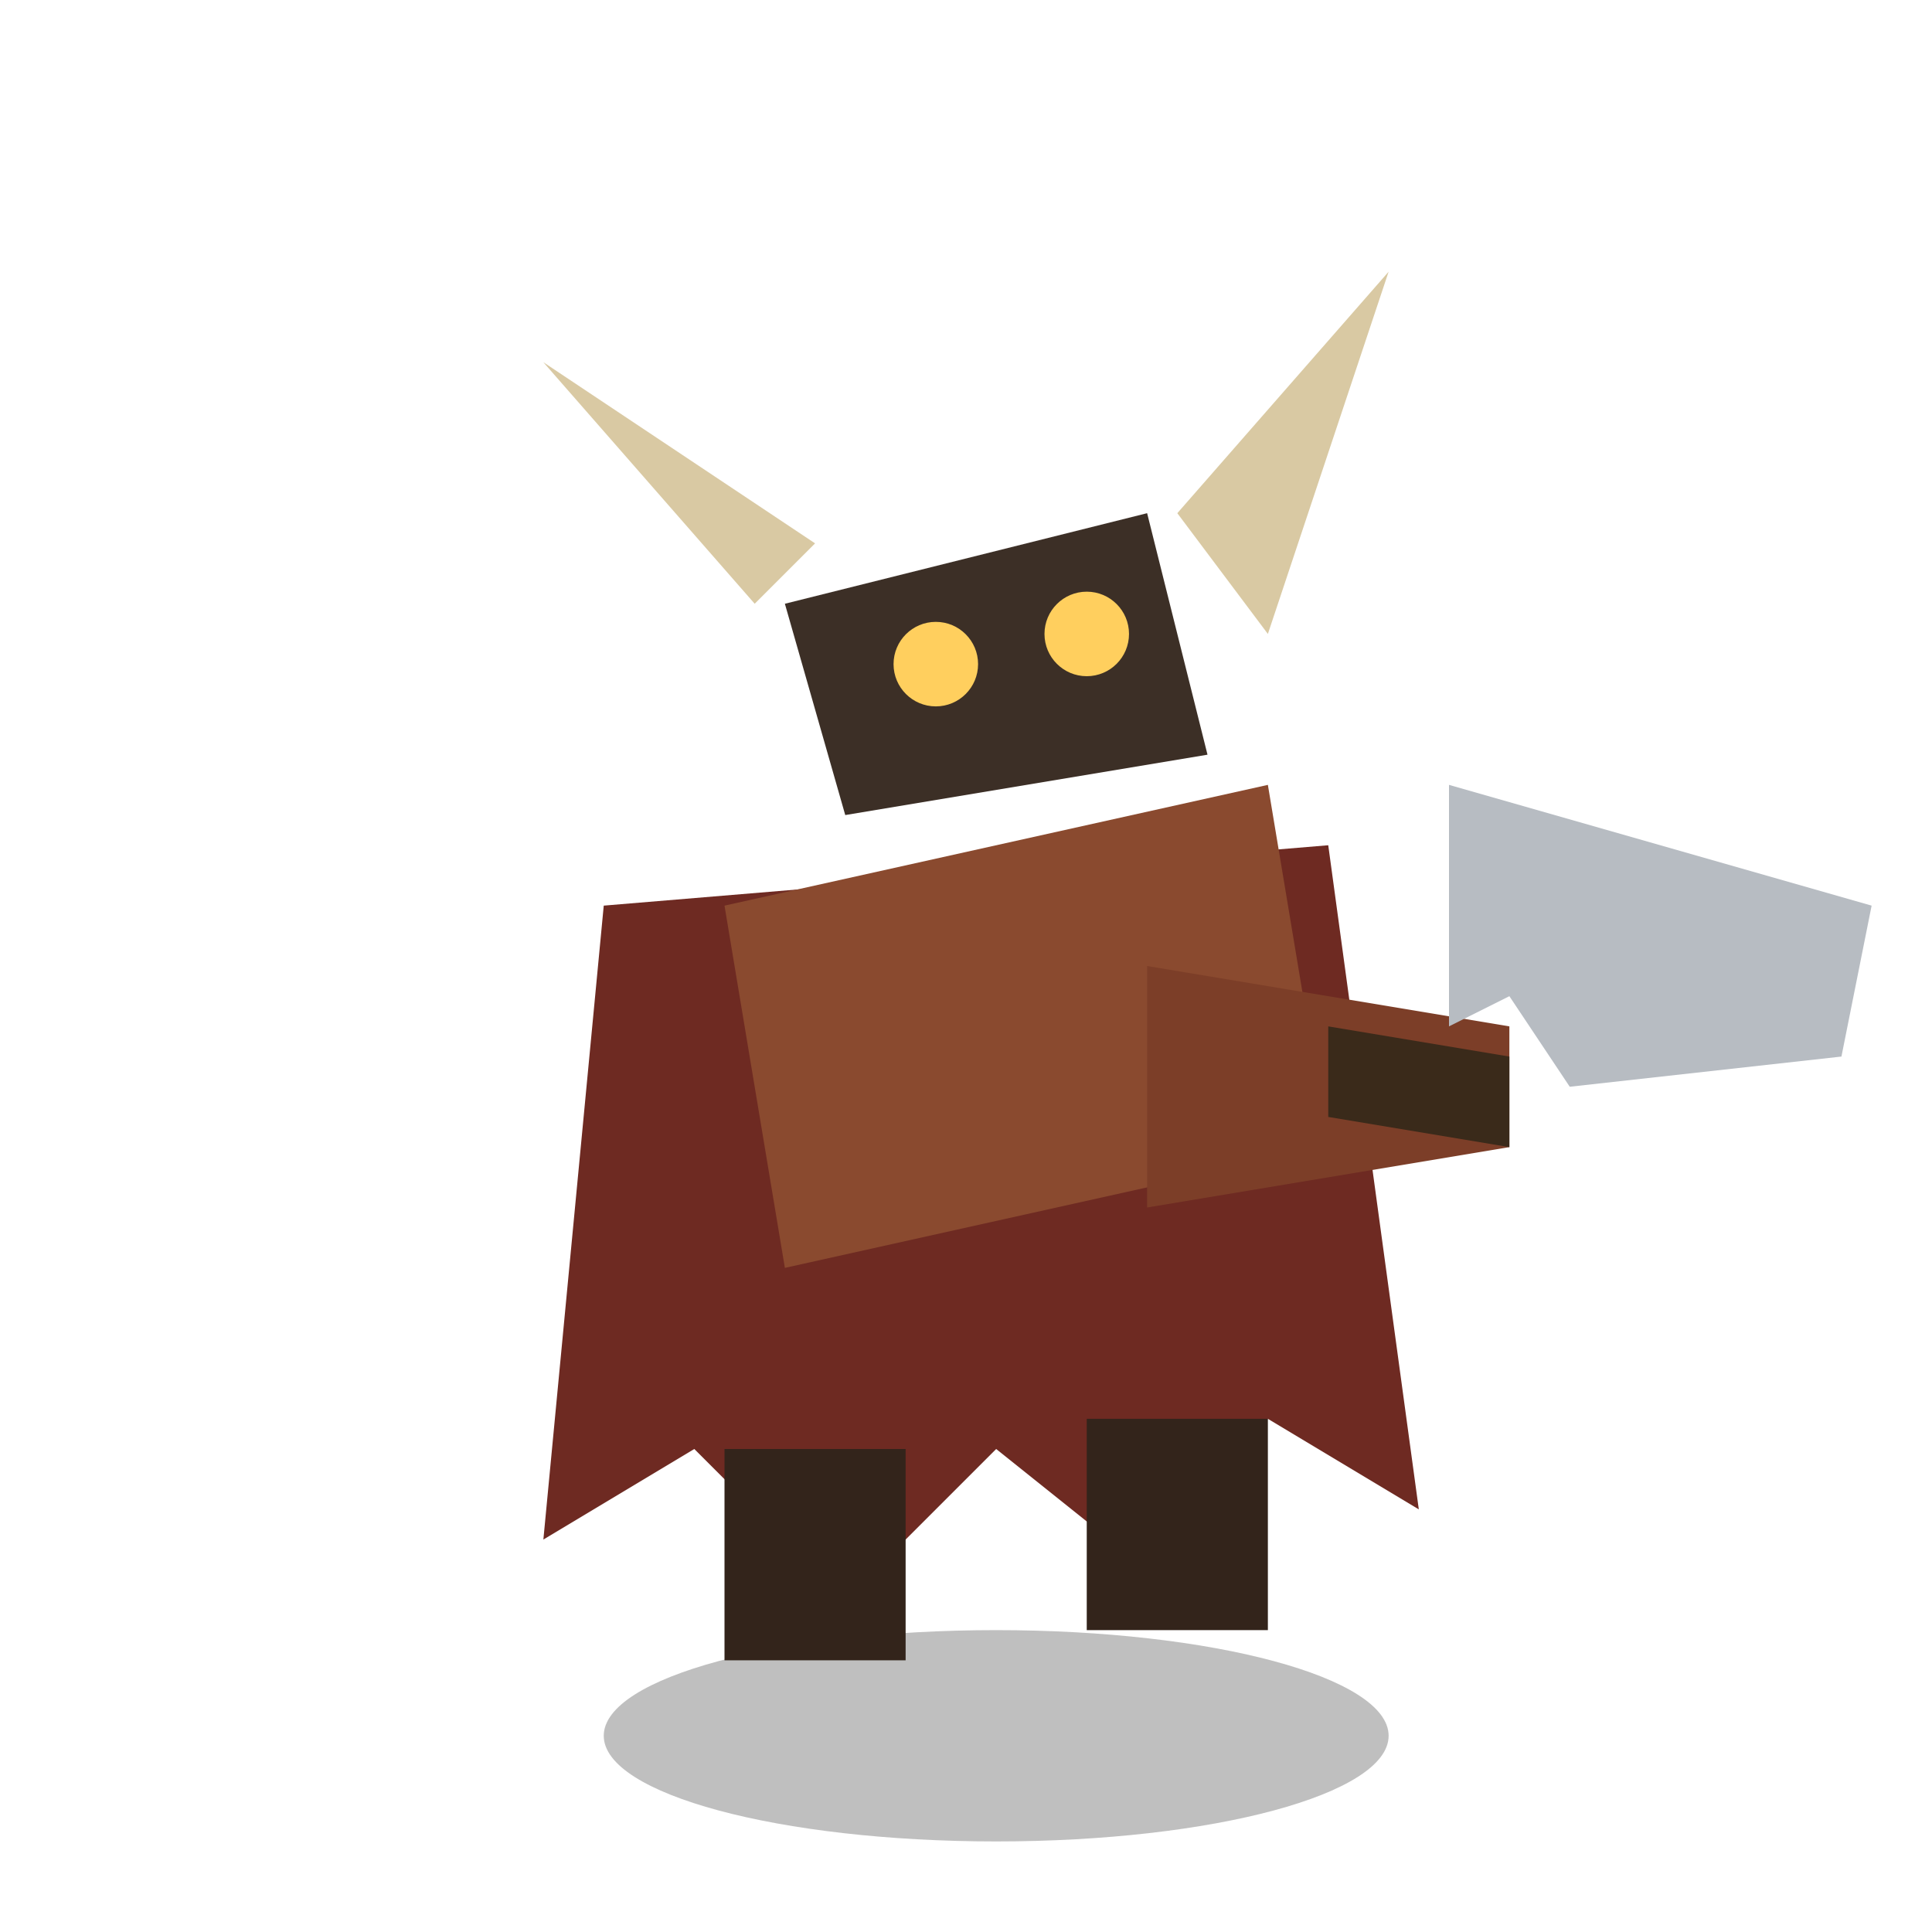
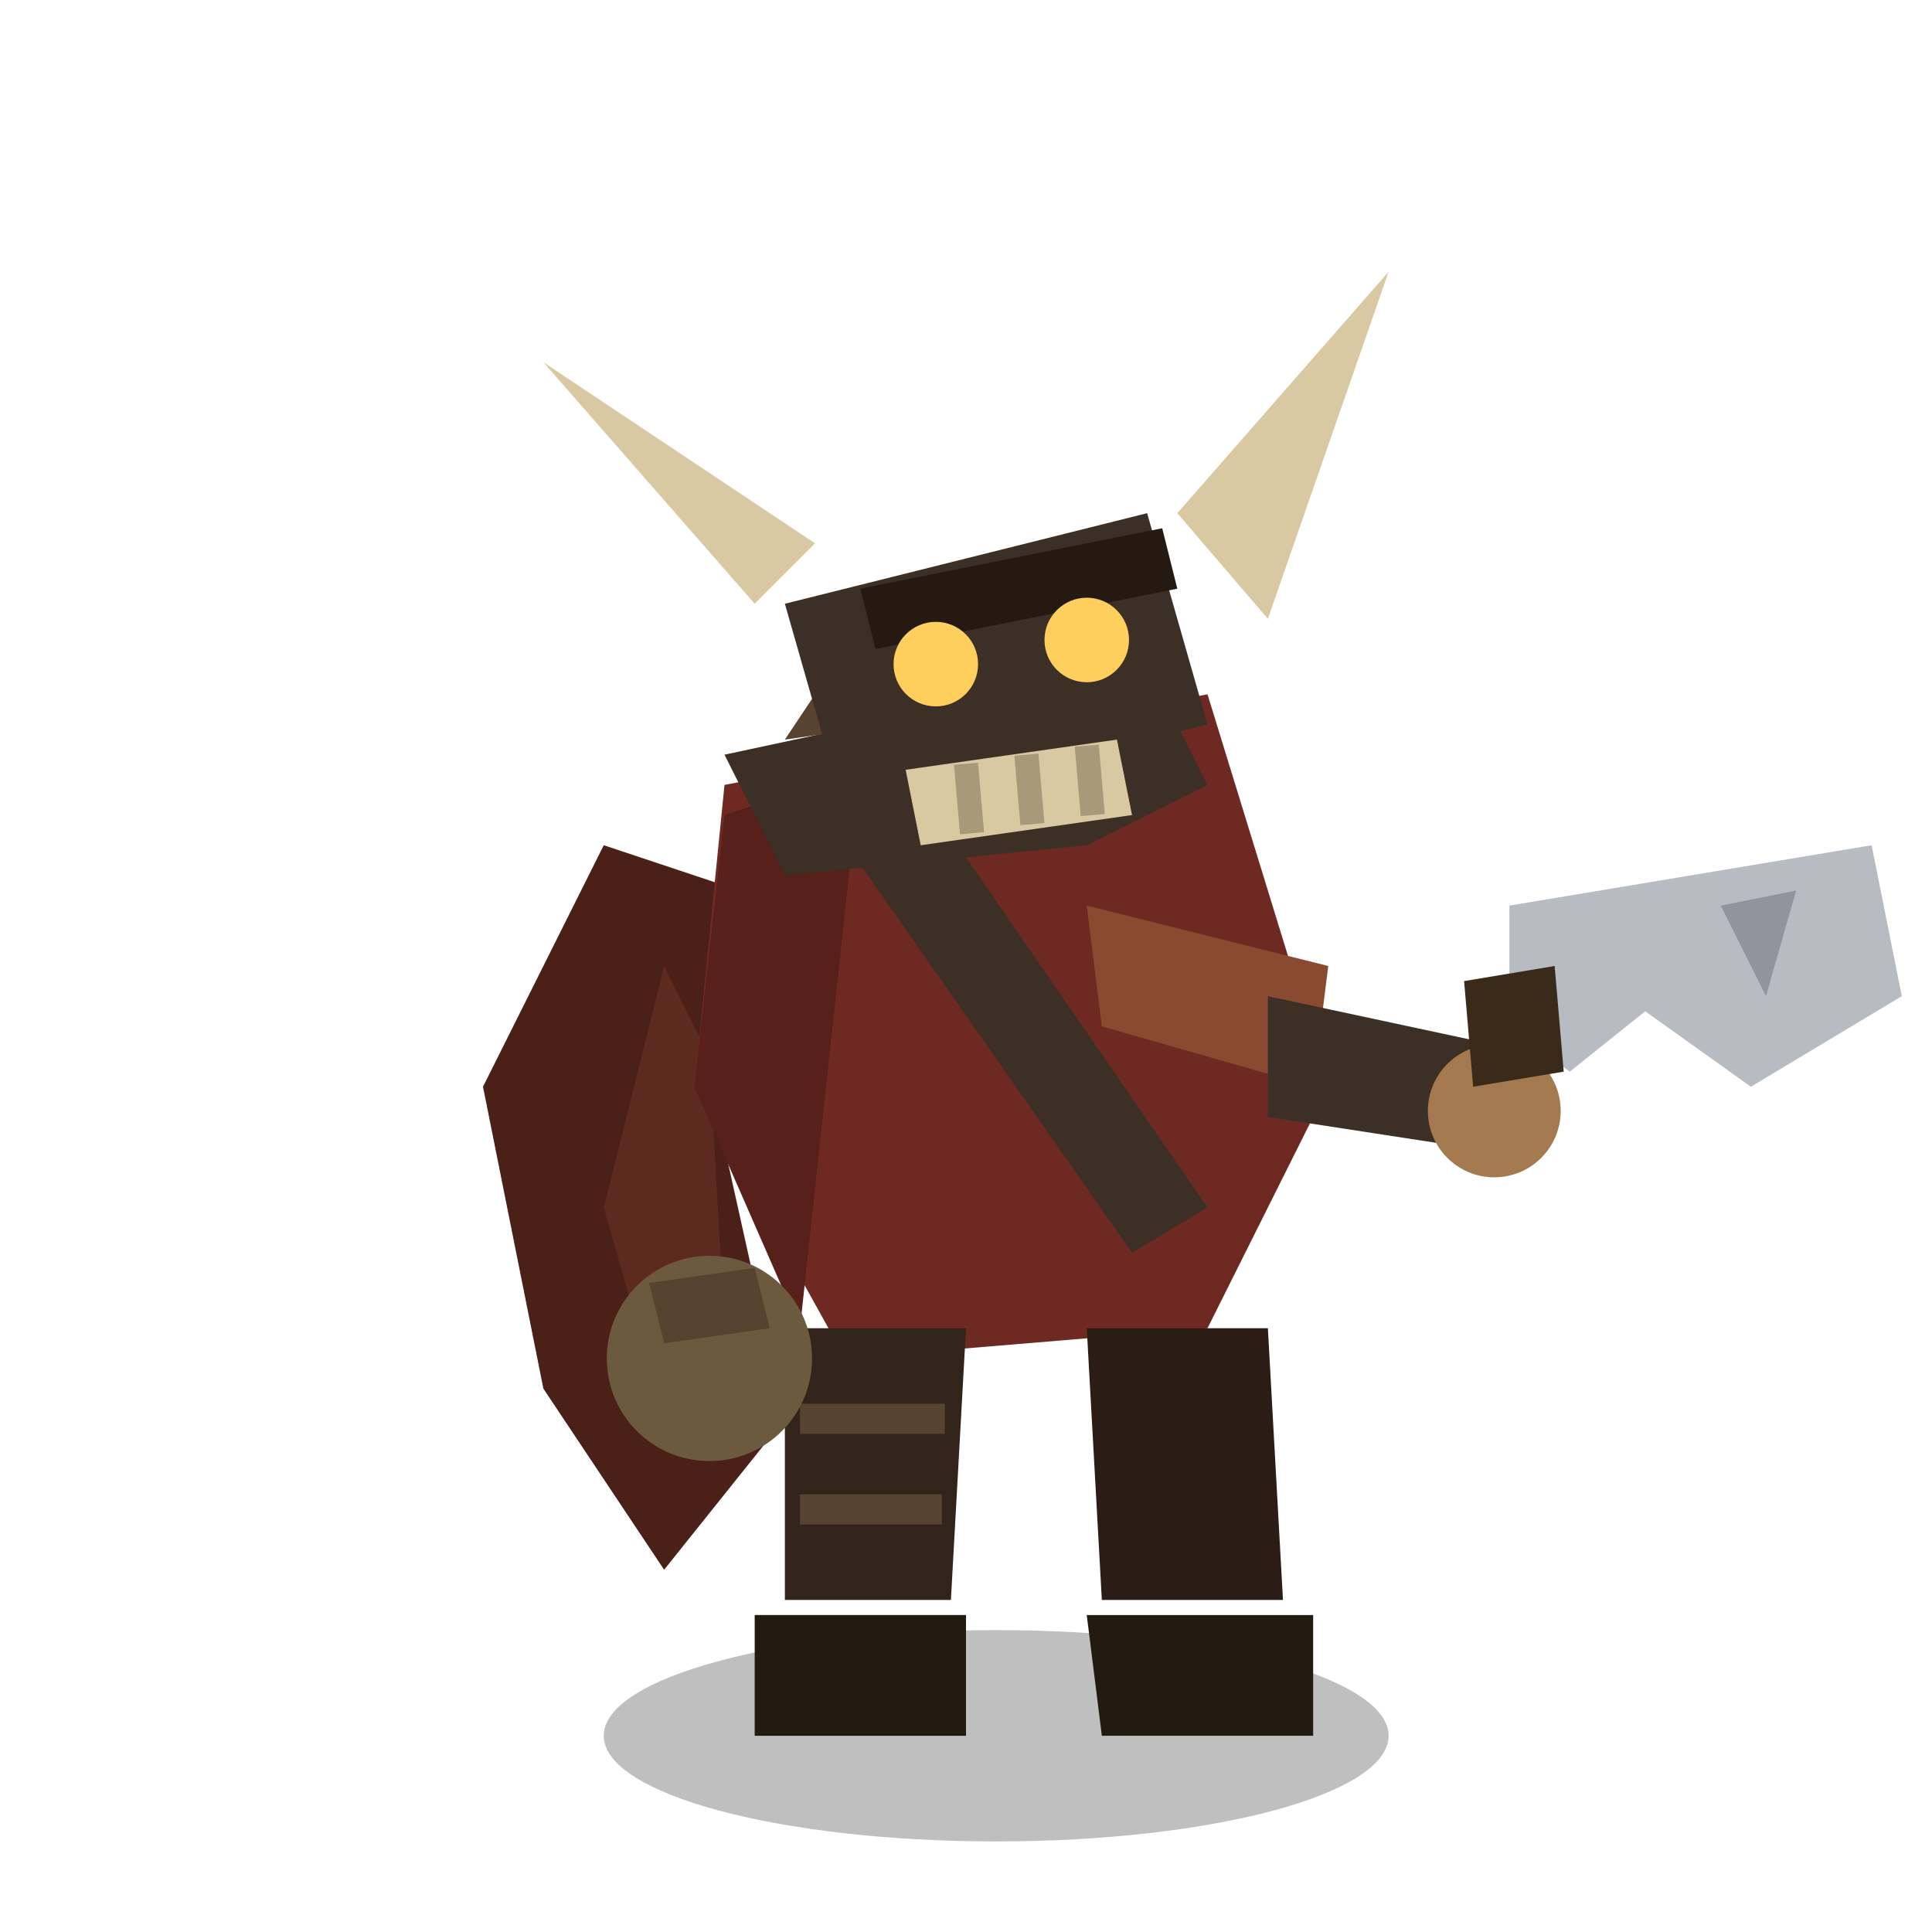
<svg xmlns="http://www.w3.org/2000/svg" width="64" height="64" viewBox="0 0 64 64">
  <ellipse cx="33" cy="57.5" rx="13" ry="3.5" fill="#00000040" />
-   <polygon points="20,30 44,28 47,50 42,47 38,52 33,48 28,53 23,48 18,51" fill="#6e2a22" />
-   <polygon points="24,30 42,26 44,38 26,42" fill="#8a4a2f" />
-   <polygon points="38,32 50,34 50,38 38,40" fill="#7c3e28" />
-   <polygon points="44,34 50,35 50,38 44,37" fill="#3a2a1a" />
-   <polygon points="48,26 62,30 61,35 52,36 50,33 48,34" fill="#b7bcc2" />
-   <polygon points="26,20 38,17 40,25 28,27" fill="#3c2f26" />
+   <polygon points="20,28 16,36 18,46 22,52 26,47 24,38 26,30" fill="#4a2018" />
+   <polygon points="22,32 20,40 22,47 24,44 23.5,35" fill="#5c2a1e" />
+   <polygon points="24,26 40,23 44,36 40,44 28,45 23,36" fill="#6e2a22" />
+   <polygon points="24,27 28.5,25.5 26.5,44 23,36" fill="#57201a" />
+   <polygon points="27,26.5 30,25.5 40,40 37.5,41.5" fill="#3c2f26" />
+   <polygon points="24,25 38,22 40,26 36,28 26,29" fill="#3c2f26" />
+   <polygon points="26,24.5 28,21.5 29.5,24" fill="#57432f" />
+   <polygon points="31,23.5 33,20.5 34.5,23.5" fill="#57432f" />
+   <polygon points="26,20 38,17 40,24 28,27" fill="#3c2f26" />
  <polygon points="25,20 18,12 27,18" fill="#d9c9a3" />
-   <polygon points="39,17 46,9 42,21" fill="#d9c9a3" />
+   <polygon points="39,17 46,9 42,20.5" fill="#d9c9a3" />
+   <polygon points="28.5,19.5 38.5,17.5 39,19.5 29,21.5" fill="#241a12" />
  <circle cx="31" cy="22" r="1.4" fill="#ffcf5e" />
-   <circle cx="36" cy="21" r="1.4" fill="#ffcf5e" />
-   <polygon points="24,48 30,48 30,55 24,55" fill="#33241b" />
-   <polygon points="36,47 42,47 42,54 36,54" fill="#33241b" />
+   <circle cx="36" cy="21.2" r="1.4" fill="#ffcf5e" />
+   <polygon points="30,25.5 37,24.5 37.5,27 30.5,28" fill="#d9c9a3" />
+   <polyline points="32,25.3 32.2,27.6" fill="none" stroke="#a89a78" stroke-width="0.8" stroke-linejoin="round" />
+   <polyline points="34,25 34.2,27.3" fill="none" stroke="#a89a78" stroke-width="0.8" stroke-linejoin="round" />
+   <polyline points="36,24.7 36.2,27" fill="none" stroke="#a89a78" stroke-width="0.8" stroke-linejoin="round" />
+   <polygon points="36,30 44,32 43.5,36 36.5,34" fill="#8a4a2f" />
+   <polygon points="42,33 49,34.5 48.5,38 42,37" fill="#3c2f26" />
+   <circle cx="49.5" cy="36.8" r="2.2" fill="#a5794f" />
+   <polygon points="50,30 62,28 63,33 58,36 54.5,33.5 52,35.5 50,34" fill="#b7bcc2" />
+   <polygon points="57,30 59.5,29.5 58.5,33" fill="#8f959c" />
+   <polygon points="48.5,32.5 51.5,32 51.8,35.5 48.8,36" fill="#3a2a1a" />
+   <polygon points="26,44 32,44 31.5,53 26,53" fill="#33241b" />
+   <polyline points="26.5,47 31.3,47" fill="none" stroke="#57432f" stroke-width="1" stroke-linejoin="round" />
+   <polyline points="26.5,50 31.2,50" fill="none" stroke="#57432f" stroke-width="1" stroke-linejoin="round" />
+   <polygon points="36,44 42,44 42.5,53 36.5,53" fill="#2b1c15" />
+   <polygon points="25,53.5 32,53.5 32,57.5 25,57.5" fill="#231a10" />
+   <polygon points="36,53.5 43.5,53.5 43.5,57.5 36.5,57.5" fill="#231a10" />
+   <circle cx="23.5" cy="45" r="3.4" fill="#6b5a3e" />
+   <polygon points="21.5,42.5 25,42 25.5,44 22,44.5" fill="#57432f" />
</svg>
